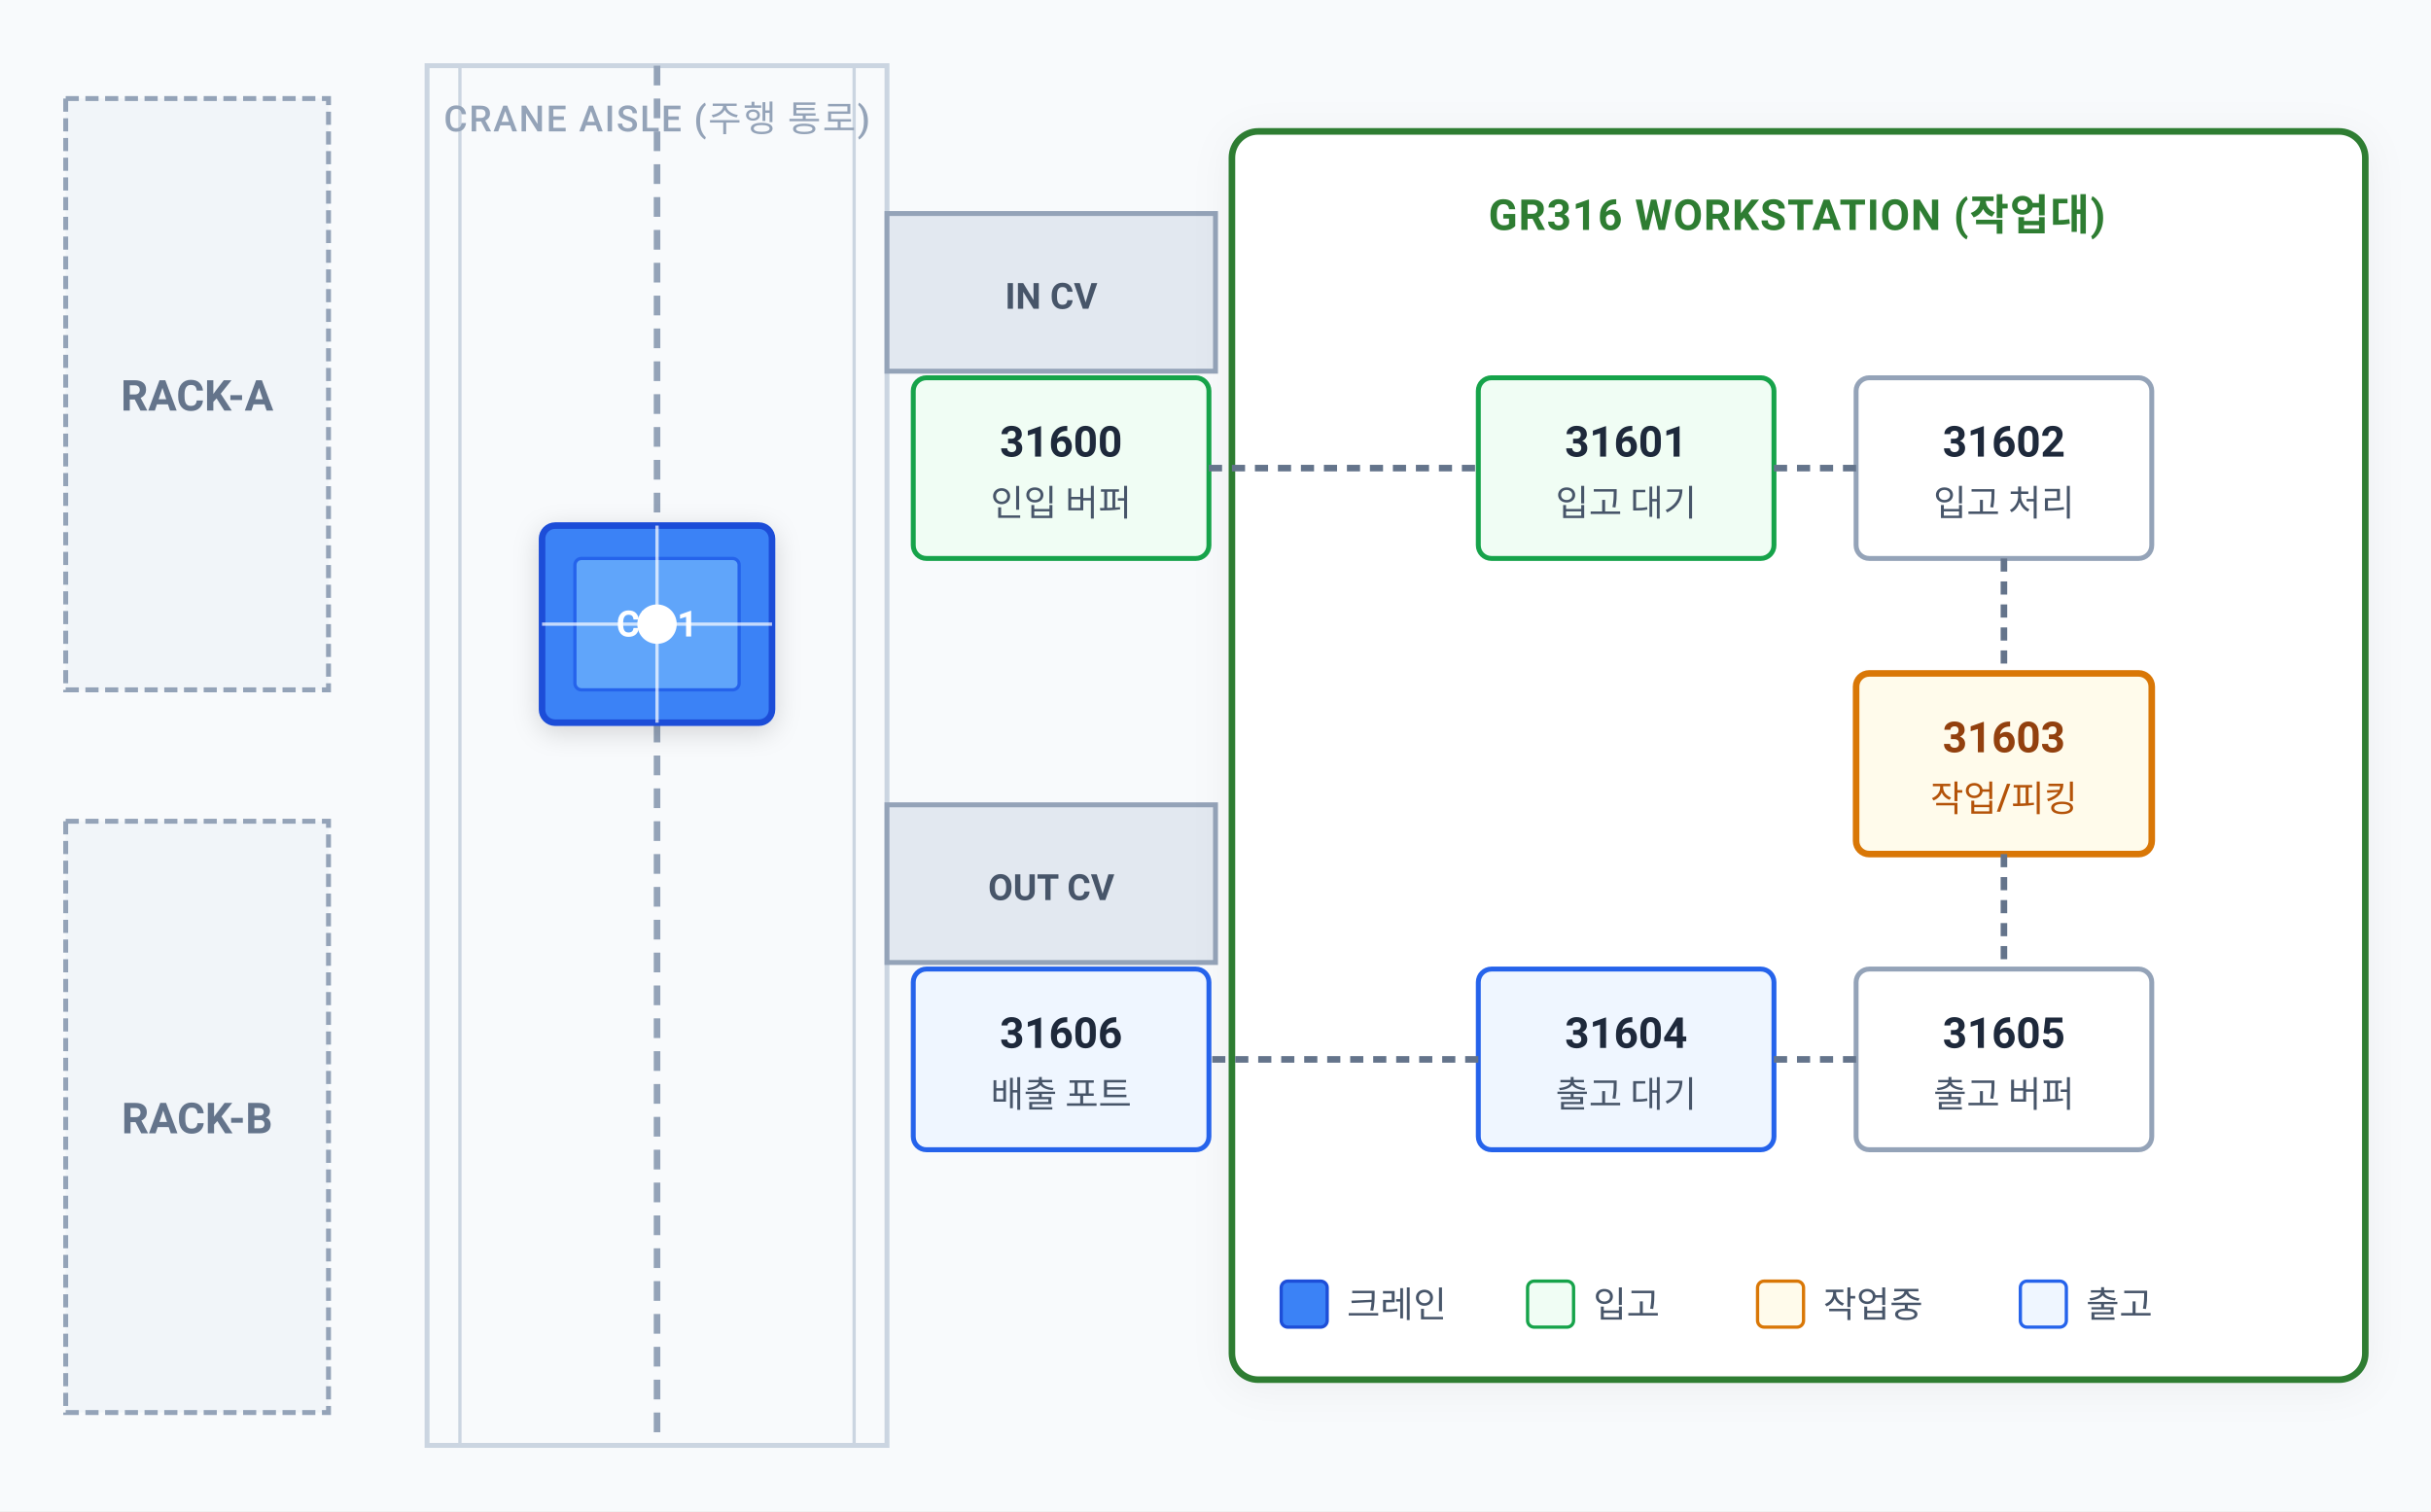
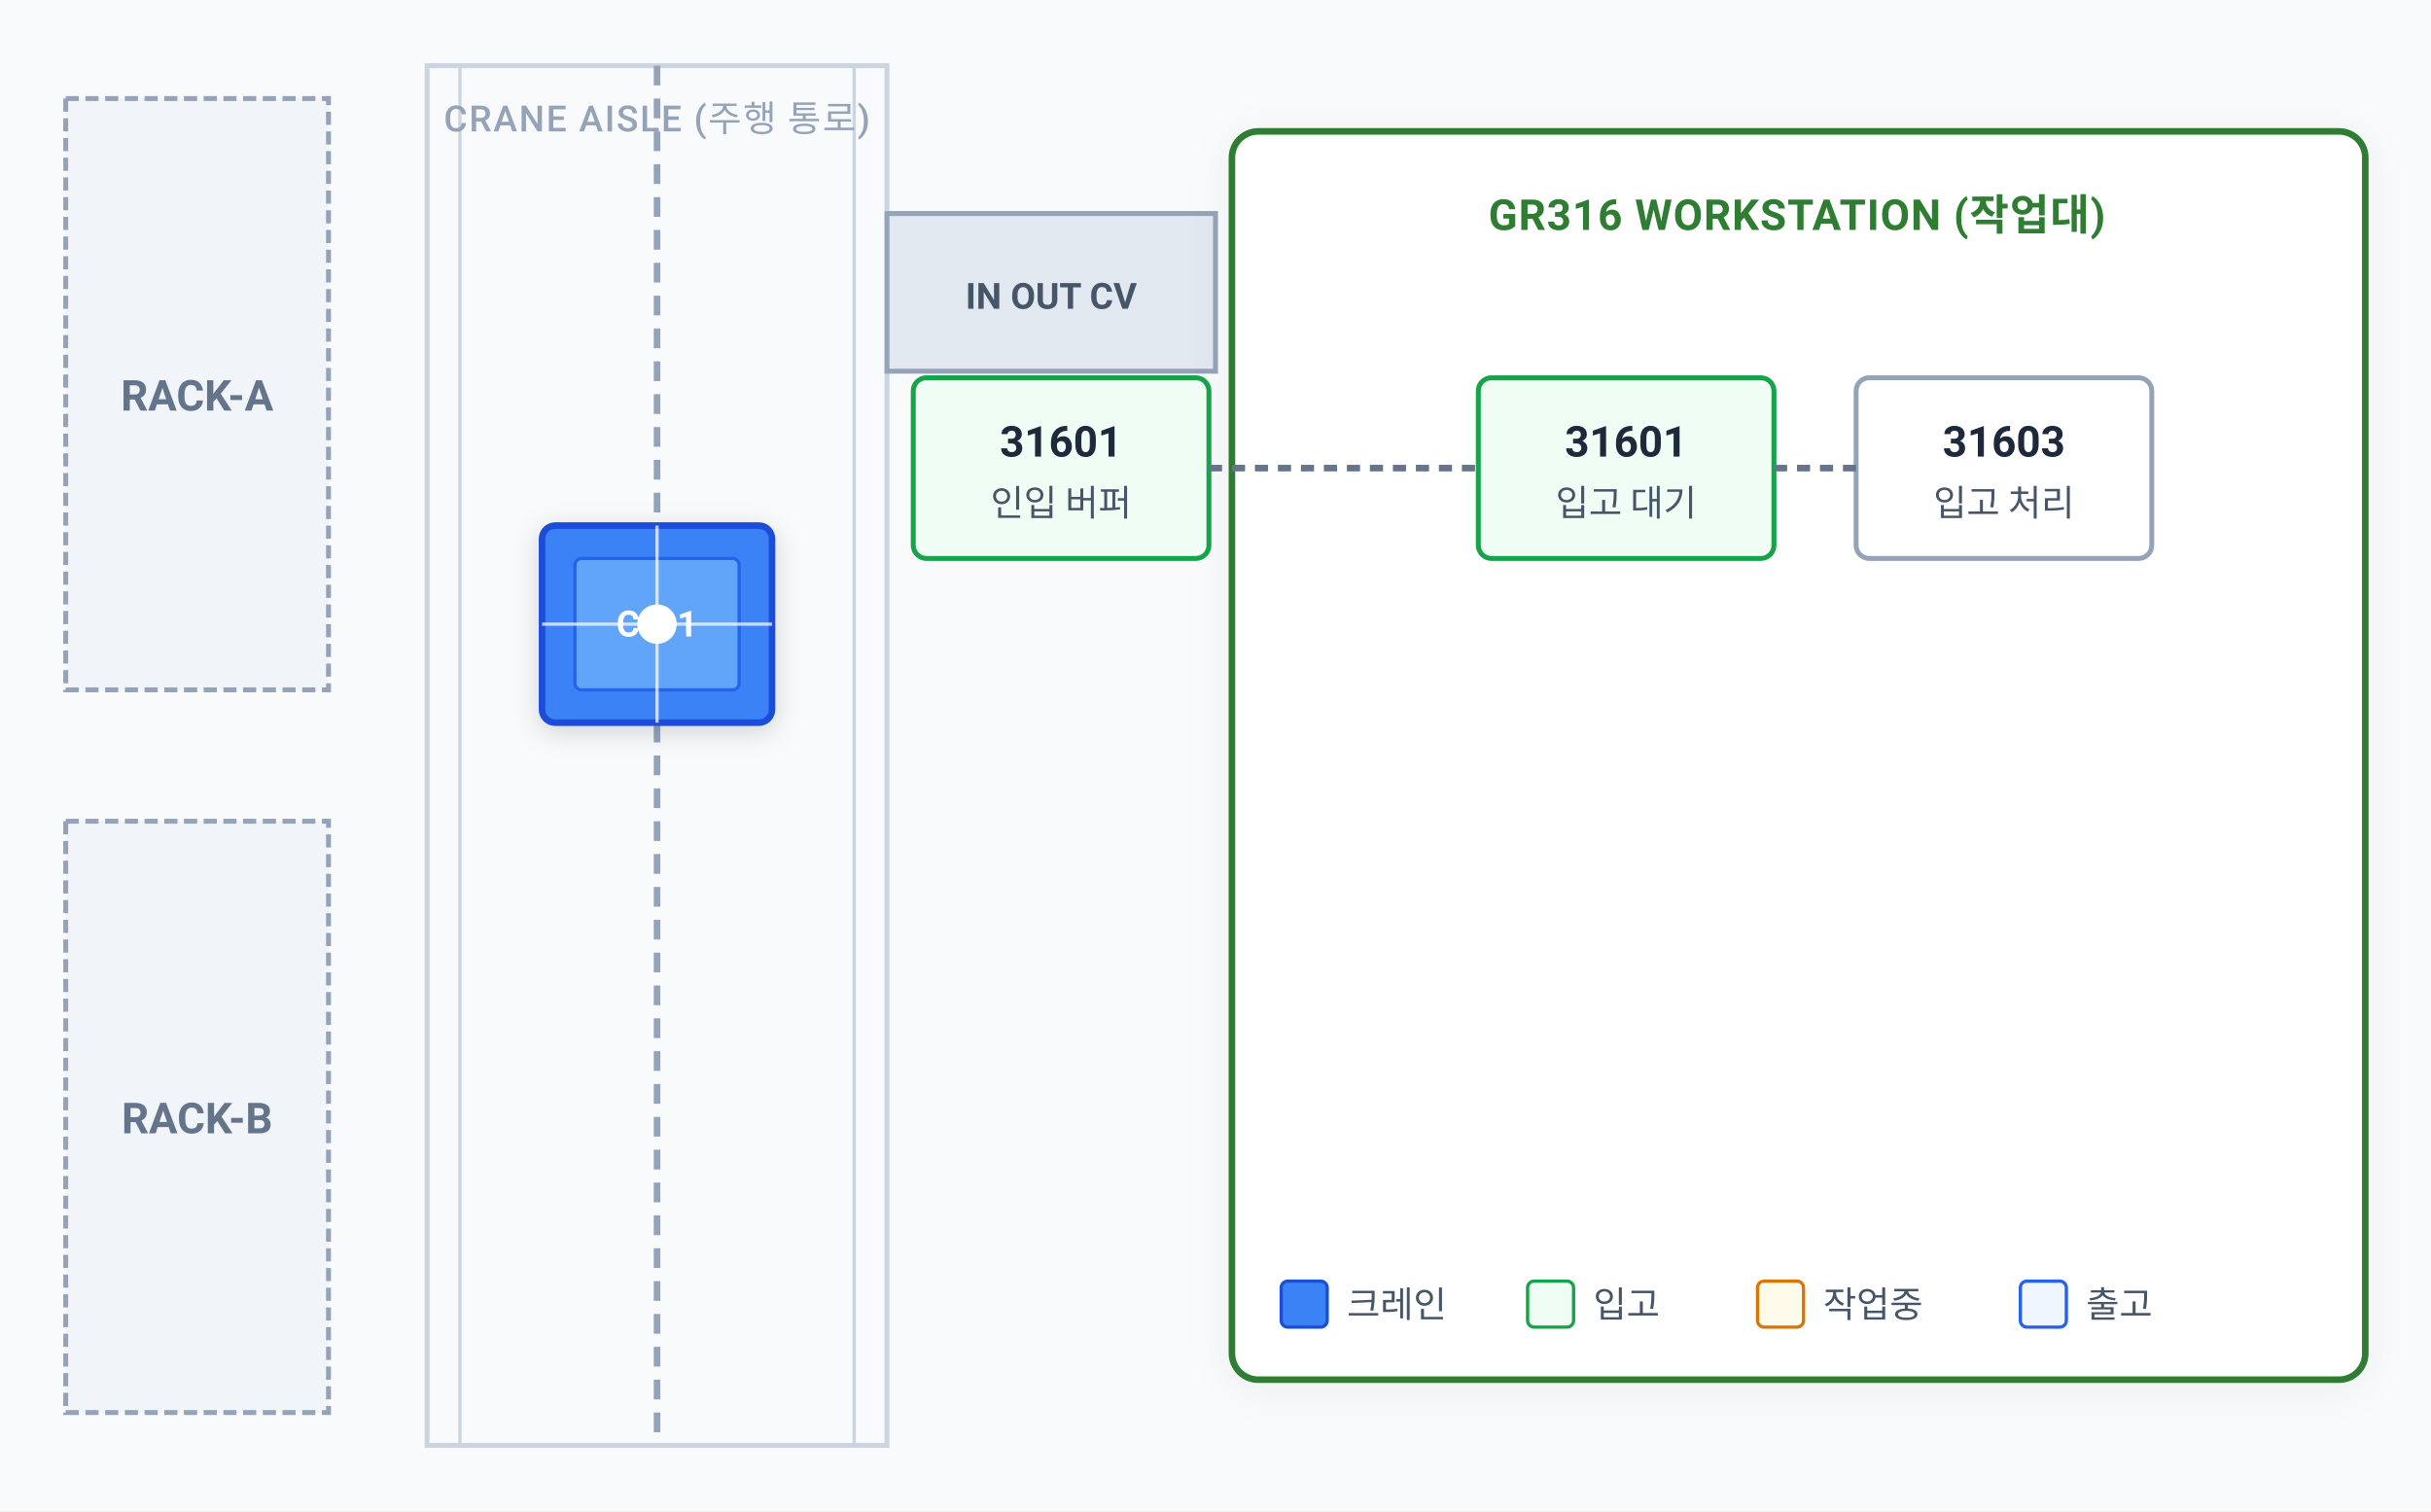
- <svg xmlns="http://www.w3.org/2000/svg" viewBox="0 0 740 460" width="100%" height="100%">
-   <defs>
-     <style>
+ <svg xmlns="http://www.w3.org/2000/svg" viewBox="0 0 740 460" width="100%" height="100%" version="1.1" id="svg31">
+   <defs id="defs1">
+     <style id="style1">
      .svg-bg { fill: #f8fafc; }
      .grid-line { stroke: #e2e8f0; stroke-width: 0.5; }
      .rack-boundary { fill: #f1f5f9; stroke: #94a3b8; stroke-width: 1.5; stroke-dasharray: 4, 2; }
      .rack-text { font-size: 13px; font-weight: 600; fill: #64748b; font-family: -apple-system, BlinkMacSystemFont, "Segoe UI", Roboto, sans-serif; }
      .aisle-boundary { fill: #f8fafc; stroke: #cbd5e1; stroke-width: 1.5; }
      .rail-center-line { stroke: #94a3b8; stroke-width: 2; stroke-dasharray: 6, 4; }
      .rail-side-line { stroke: #cbd5e1; stroke-width: 1; }
      .aisle-label { font-size: 11px; font-weight: 500; fill: #94a3b8; letter-spacing: 0.5px; font-family: -apple-system, BlinkMacSystemFont, "Segoe UI", Roboto, sans-serif; }
      
      /* 크레인 */
      .crane-unit {
        transition: transform 1.2s cubic-bezier(0.25, 0.1, 0.25, 1.0);
        will-change: transform;
      }
      .crane-body { fill: #3b82f6; stroke: #1d4ed8; stroke-width: 2; filter: drop-shadow(0 2px 4px rgba(0, 0, 0, 0.15)); }
      .crane-inner { fill: #60a5fa; stroke: #2563eb; stroke-width: 1; }
      .crane-cross { stroke: #ffffff; stroke-width: 1; opacity: 0.7; }
      .crane-center-dot { fill: #ffffff; }
      .crane-label { font-size: 11px; font-weight: 700; fill: #ffffff; font-family: -apple-system, BlinkMacSystemFont, "Segoe UI", Roboto, sans-serif; dominant-baseline: central; }
      
      /* 컨베이어 */
      .conveyor-lane { fill: #e2e8f0; stroke: #94a3b8; stroke-width: 1.5; }
      .conveyor-label { font-size: 11px; font-weight: 600; fill: #475569; font-family: -apple-system, BlinkMacSystemFont, "Segoe UI", Roboto, sans-serif; }
      .ws-boundary { fill: #ffffff; stroke: #2e7d32; stroke-width: 2; filter: drop-shadow(0 2px 6px rgba(0, 0, 0, 0.05)); }
      .ws-title { font-size: 13px; font-weight: 700; fill: #2e7d32; letter-spacing: 0.3px; font-family: -apple-system, BlinkMacSystemFont, "Segoe UI", Roboto, sans-serif; }
      
      /* 포지션 노드 */
      .tray-rect { fill: #ffffff; stroke: #94a3b8; stroke-width: 1.5; transition: all 0.2s ease; }
      .tray-inbound .tray-rect { fill: #f0fdf4; stroke: #16a34a; }
      .tray-outbound .tray-rect { fill: #eff6ff; stroke: #2563eb; }
      .tray-active .tray-rect { fill: #fffbeb; stroke: #d97706; stroke-width: 2; }
      
      /* 노드 라벨 텍스트 */
      .tray-title { font-size: 13px; font-weight: 700; fill: #1e293b; font-family: -apple-system, BlinkMacSystemFont, "Segoe UI", Roboto, sans-serif; pointer-events: none; }
      .tray-sub { font-size: 11px; font-weight: 500; fill: #475569; font-family: -apple-system, BlinkMacSystemFont, "Segoe UI", Roboto, sans-serif; pointer-events: none; }
      .active-title { fill: #92400e; }
      .active-sub { fill: #b45309; }
      
      .clickable { cursor: pointer; }
      .clickable:hover .tray-rect { stroke-width: 2; stroke: #1e40af; }
      
      /* 흐름 연결 패스 (상단 레이어로 돋보이게 보정) */
      .flow-arrow { stroke: #64748b; stroke-width: 2; stroke-dasharray: 4, 3; fill: none; }
      
      /* 범례 */
      .legend-crane { fill: #3b82f6; stroke: #1d4ed8; }
      .legend-inbound { fill: #f0fdf4; stroke: #16a34a; }
      .legend-active { fill: #fffbeb; stroke: #d97706; }
      .legend-outbound { fill: #eff6ff; stroke: #2563eb; }
      .legend-text { font-size: 11px; font-weight: 500; fill: #475569; font-family: -apple-system, BlinkMacSystemFont, "Segoe UI", Roboto, sans-serif; }
      
      /* 실시간 트레이 */
      .tray-unit {
        transition: transform 0.8s cubic-bezier(0.25, 0.1, 0.25, 1.0);
        will-change: transform;
        cursor: pointer;
      }
      .tray-base {
        fill: #1976D2;
        stroke: #0D47A1;
        stroke-width: 1.5;
        rx: 6; ry: 6;
        filter: drop-shadow(0 2px 5px rgba(0,0,0,0.25));
      }
      .tray-inner { fill: #2196F3; rx: 3; ry: 3; }
      .tray-label {
        font-family: -apple-system, BlinkMacSystemFont, "Segoe UI", Roboto, sans-serif;
        font-size: 11px;
        font-weight: 700;
        fill: #FFFFFF;
        text-anchor: middle;
        dominant-baseline: central;
        pointer-events: none;
      }
    </style>
    <pattern id="gridPattern" width="20" height="20" patternUnits="userSpaceOnUse">
-       <path d="M 20 0 L 0 0 0 20" fill="none" class="grid-line" />
+       <path d="M 20 0 L 0 0 0 20" fill="none" class="grid-line" id="path1" />
    </pattern>
  </defs>
-   <rect width="100%" height="100%" fill="url(#gridPattern)" class="svg-bg" />
-   <g class="rack-group">
-     <rect x="20" y="30" width="80" height="180" class="rack-boundary" />
-     <text x="60" y="125" class="rack-text" text-anchor="middle">RACK-A</text>
-     <rect x="20" y="250" width="80" height="180" class="rack-boundary" />
-     <text x="60" y="345" class="rack-text" text-anchor="middle">RACK-B</text>
+   <rect width="100%" height="100%" fill="url(#gridPattern)" class="svg-bg" id="rect1" />
+   <g class="rack-group" id="g3">
+     <rect x="20" y="30" width="80" height="180" class="rack-boundary" id="rect2" />
+     <text x="60" y="125" class="rack-text" text-anchor="middle" id="text2">RACK-A</text>
+     <rect x="20" y="250" width="80" height="180" class="rack-boundary" id="rect3" />
+     <text x="60" y="345" class="rack-text" text-anchor="middle" id="text3">RACK-B</text>
  </g>
-   <g class="crane-aisle-group">
-     <rect x="130" y="20" width="140" height="420" class="aisle-boundary" />
-     <line x1="200" y1="20" x2="200" y2="440" class="rail-center-line" />
-     <line x1="140" y1="20" x2="140" y2="440" class="rail-side-line" />
-     <line x1="260" y1="20" x2="260" y2="440" class="rail-side-line" />
-     <text x="200" y="40" class="aisle-label" text-anchor="middle">CRANE AISLE (주행 통로)</text>
+   <g class="crane-aisle-group" id="g8">
+     <rect x="130" y="20" width="140" height="420" class="aisle-boundary" id="rect4" />
+     <line x1="200" y1="20" x2="200" y2="440" class="rail-center-line" id="line4" />
+     <line x1="140" y1="20" x2="140" y2="440" class="rail-side-line" id="line5" />
+     <line x1="260" y1="20" x2="260" y2="440" class="rail-side-line" id="line6" />
+     <text x="200" y="40" class="aisle-label" text-anchor="middle" id="text6">CRANE AISLE (주행 통로)</text>
    <g id="crane-unit" class="crane-unit" transform="translate(200, 190)">
-       <rect x="-35" y="-30" width="70" height="60" rx="4" class="crane-body" />
-       <rect x="-25" y="-20" width="50" height="40" rx="2" class="crane-inner" />
-       <line x1="0" y1="-30" x2="0" y2="30" class="crane-cross" />
-       <line x1="-35" y1="0" x2="35" y2="0" class="crane-cross" />
-       <circle cx="0" cy="0" r="6" class="crane-center-dot" />
-       <text x="0" y="0" class="crane-label" text-anchor="middle">CR-1</text>
+       <rect x="-35" y="-30" width="70" height="60" rx="4" class="crane-body" id="rect6" />
+       <rect x="-25" y="-20" width="50" height="40" rx="2" class="crane-inner" id="rect7" />
+       <line x1="0" y1="-30" x2="0" y2="30" class="crane-cross" id="line7" />
+       <line x1="-35" y1="0" x2="35" y2="0" class="crane-cross" id="line8" />
+       <circle cx="0" cy="0" r="6" class="crane-center-dot" id="circle8" />
+       <text x="0" y="0" class="crane-label" text-anchor="middle" id="text8">CR-1</text>
    </g>
  </g>
-   <g class="conveyor-connection-in">
-     <rect x="270" y="65" width="100" height="48" class="conveyor-lane" />
-     <text x="320" y="94" class="conveyor-label" text-anchor="middle">IN CV</text>
+   <g class="conveyor-connection-in" id="g9">
+     <rect x="270" y="65" width="100" height="48" class="conveyor-lane" id="rect8" />
+     <text x="320" y="94" class="conveyor-label" text-anchor="middle" id="text9">IN OUT CV</text>
  </g>
-   <g class="conveyor-connection-out">
-     <rect x="270" y="245" width="100" height="48" class="conveyor-lane" />
-     <text x="320" y="274" class="conveyor-label" text-anchor="middle">OUT CV</text>
+   <g class="workstation-group" id="g11">
+     <rect x="375" y="40" width="345" height="380" rx="8" class="ws-boundary" id="rect10" />
+     <text x="547" y="70" class="ws-title" text-anchor="middle" id="text11">GR316 WORKSTATION (작업대)</text>
  </g>
-   <g class="workstation-group">
-     <rect x="375" y="40" width="345" height="380" rx="8" class="ws-boundary" />
-     <text x="547" y="70" class="ws-title" text-anchor="middle">GR316 WORKSTATION (작업대)</text>
-   </g>
-   <g class="position-nodes">
-     <g id="WH1-31600" class="tray-position tray-inbound clickable" transform="translate(278, 115)">
-       <rect width="90" height="55" rx="4" class="tray-rect" />
-       <text x="45" y="24" class="tray-title" text-anchor="middle">31600</text>
-       <text x="45" y="42" class="tray-sub" text-anchor="middle">인입 버퍼</text>
+   <g class="position-nodes" id="g25">
+     <g id="WH1-31601" class="tray-position tray-inbound clickable" transform="translate(278, 115)">
+       <rect width="90" height="55" rx="4" class="tray-rect" id="rect11" />
+       <text x="45" y="24" class="tray-title" text-anchor="middle" id="text12">31601</text>
+       <text x="45" y="42" class="tray-sub" text-anchor="middle" id="text13">인입 버퍼</text>
    </g>
    <g id="316-31601" class="tray-position tray-inbound clickable" transform="translate(450, 115)">
-       <rect width="90" height="55" rx="4" class="tray-rect" />
-       <text x="45" y="24" class="tray-title" text-anchor="middle">31601</text>
-       <text x="45" y="42" class="tray-sub" text-anchor="middle">입고 대기</text>
+       <rect width="90" height="55" rx="4" class="tray-rect" id="rect13" />
+       <text x="45" y="24" class="tray-title" text-anchor="middle" id="text14">31601</text>
+       <text x="45" y="42" class="tray-sub" text-anchor="middle" id="text15">입고 대기</text>
    </g>
-     <g id="316-31602" class="tray-position clickable" transform="translate(565, 115)">
-       <rect width="90" height="55" rx="4" class="tray-rect" />
-       <text x="45" y="24" class="tray-title" text-anchor="middle">31602</text>
-       <text x="45" y="42" class="tray-sub" text-anchor="middle">입고 처리</text>
-     </g>
-     <g id="316-31603" class="tray-position tray-active clickable" transform="translate(565, 205)">
-       <rect width="90" height="55" rx="4" class="tray-rect" />
-       <text x="45" y="24" class="tray-title active-title" text-anchor="middle">31603</text>
-       <text x="45" y="42" class="tray-sub active-sub" text-anchor="middle">작업/피킹</text>
-     </g>
-     <g id="316-31604" class="tray-position tray-outbound clickable" transform="translate(450, 295)">
-       <rect width="90" height="55" rx="4" class="tray-rect" />
-       <text x="45" y="24" class="tray-title" text-anchor="middle">31604</text>
-       <text x="45" y="42" class="tray-sub" text-anchor="middle">출고 대기</text>
-     </g>
-     <g id="316-31605" class="tray-position clickable" transform="translate(565, 295)">
-       <rect width="90" height="55" rx="4" class="tray-rect" />
-       <text x="45" y="24" class="tray-title" text-anchor="middle">31605</text>
-       <text x="45" y="42" class="tray-sub" text-anchor="middle">출고 버퍼</text>
-     </g>
-     <g id="WH1-31606" class="tray-position tray-outbound clickable" transform="translate(278, 295)">
-       <rect width="90" height="55" rx="4" class="tray-rect" />
-       <text x="45" y="24" class="tray-title" text-anchor="middle">31606</text>
-       <text x="45" y="42" class="tray-sub" text-anchor="middle">배출 포트</text>
+     <g id="316-31603" class="tray-position clickable" transform="translate(565, 115)">
+       <rect width="90" height="55" rx="4" class="tray-rect" id="rect15" />
+       <text x="45" y="24" class="tray-title" text-anchor="middle" id="text16">31603</text>
+       <text x="45" y="42" class="tray-sub" text-anchor="middle" id="text17">입고 처리</text>
    </g>
  </g>
-   <g class="flow-path-layer">
+   <g class="flow-path-layer" id="g28">
    <path id="path-14" d="M 368 142.5 L 450 142.5" class="flow-arrow" />
-     <path d="M 540 142.5 L 565 142.5" class="flow-arrow" />
-     <path d="M 610 170 L 610 205" class="flow-arrow" />
-     <path d="M 610 260 L 610 295" class="flow-arrow" />
-     <path d="M 565 322.5 L 540 322.5" class="flow-arrow" />
-     <path id="path-15" d="M 450 322.5 L 368 322.5" class="flow-arrow" />
+     <path d="M 540 142.5 L 565 142.5" class="flow-arrow" id="path25" />
  </g>
-   <g class="legend-group" transform="translate(390, 390)">
-     <rect x="0" y="0" width="14" height="14" rx="2" class="legend-crane" />
-     <text x="20" y="11" class="legend-text">크레인</text>
-     <rect x="75" y="0" width="14" height="14" rx="2" class="legend-inbound" />
-     <text x="95" y="11" class="legend-text">입고</text>
-     <rect x="145" y="0" width="14" height="14" rx="2" class="legend-active" />
-     <text x="165" y="11" class="legend-text">작업중</text>
-     <rect x="225" y="0" width="14" height="14" rx="2" class="legend-outbound" />
-     <text x="245" y="11" class="legend-text">출고</text>
+   <g class="legend-group" transform="translate(390, 390)" id="g31">
+     <rect x="0" y="0" width="14" height="14" rx="2" class="legend-crane" id="rect28" />
+     <text x="20" y="11" class="legend-text" id="text28">크레인</text>
+     <rect x="75" y="0" width="14" height="14" rx="2" class="legend-inbound" id="rect29" />
+     <text x="95" y="11" class="legend-text" id="text29">입고</text>
+     <rect x="145" y="0" width="14" height="14" rx="2" class="legend-active" id="rect30" />
+     <text x="165" y="11" class="legend-text" id="text30">작업중</text>
+     <rect x="225" y="0" width="14" height="14" rx="2" class="legend-outbound" id="rect31" />
+     <text x="245" y="11" class="legend-text" id="text31">출고</text>
  </g>
  <g id="tray-layer" />
</svg>
